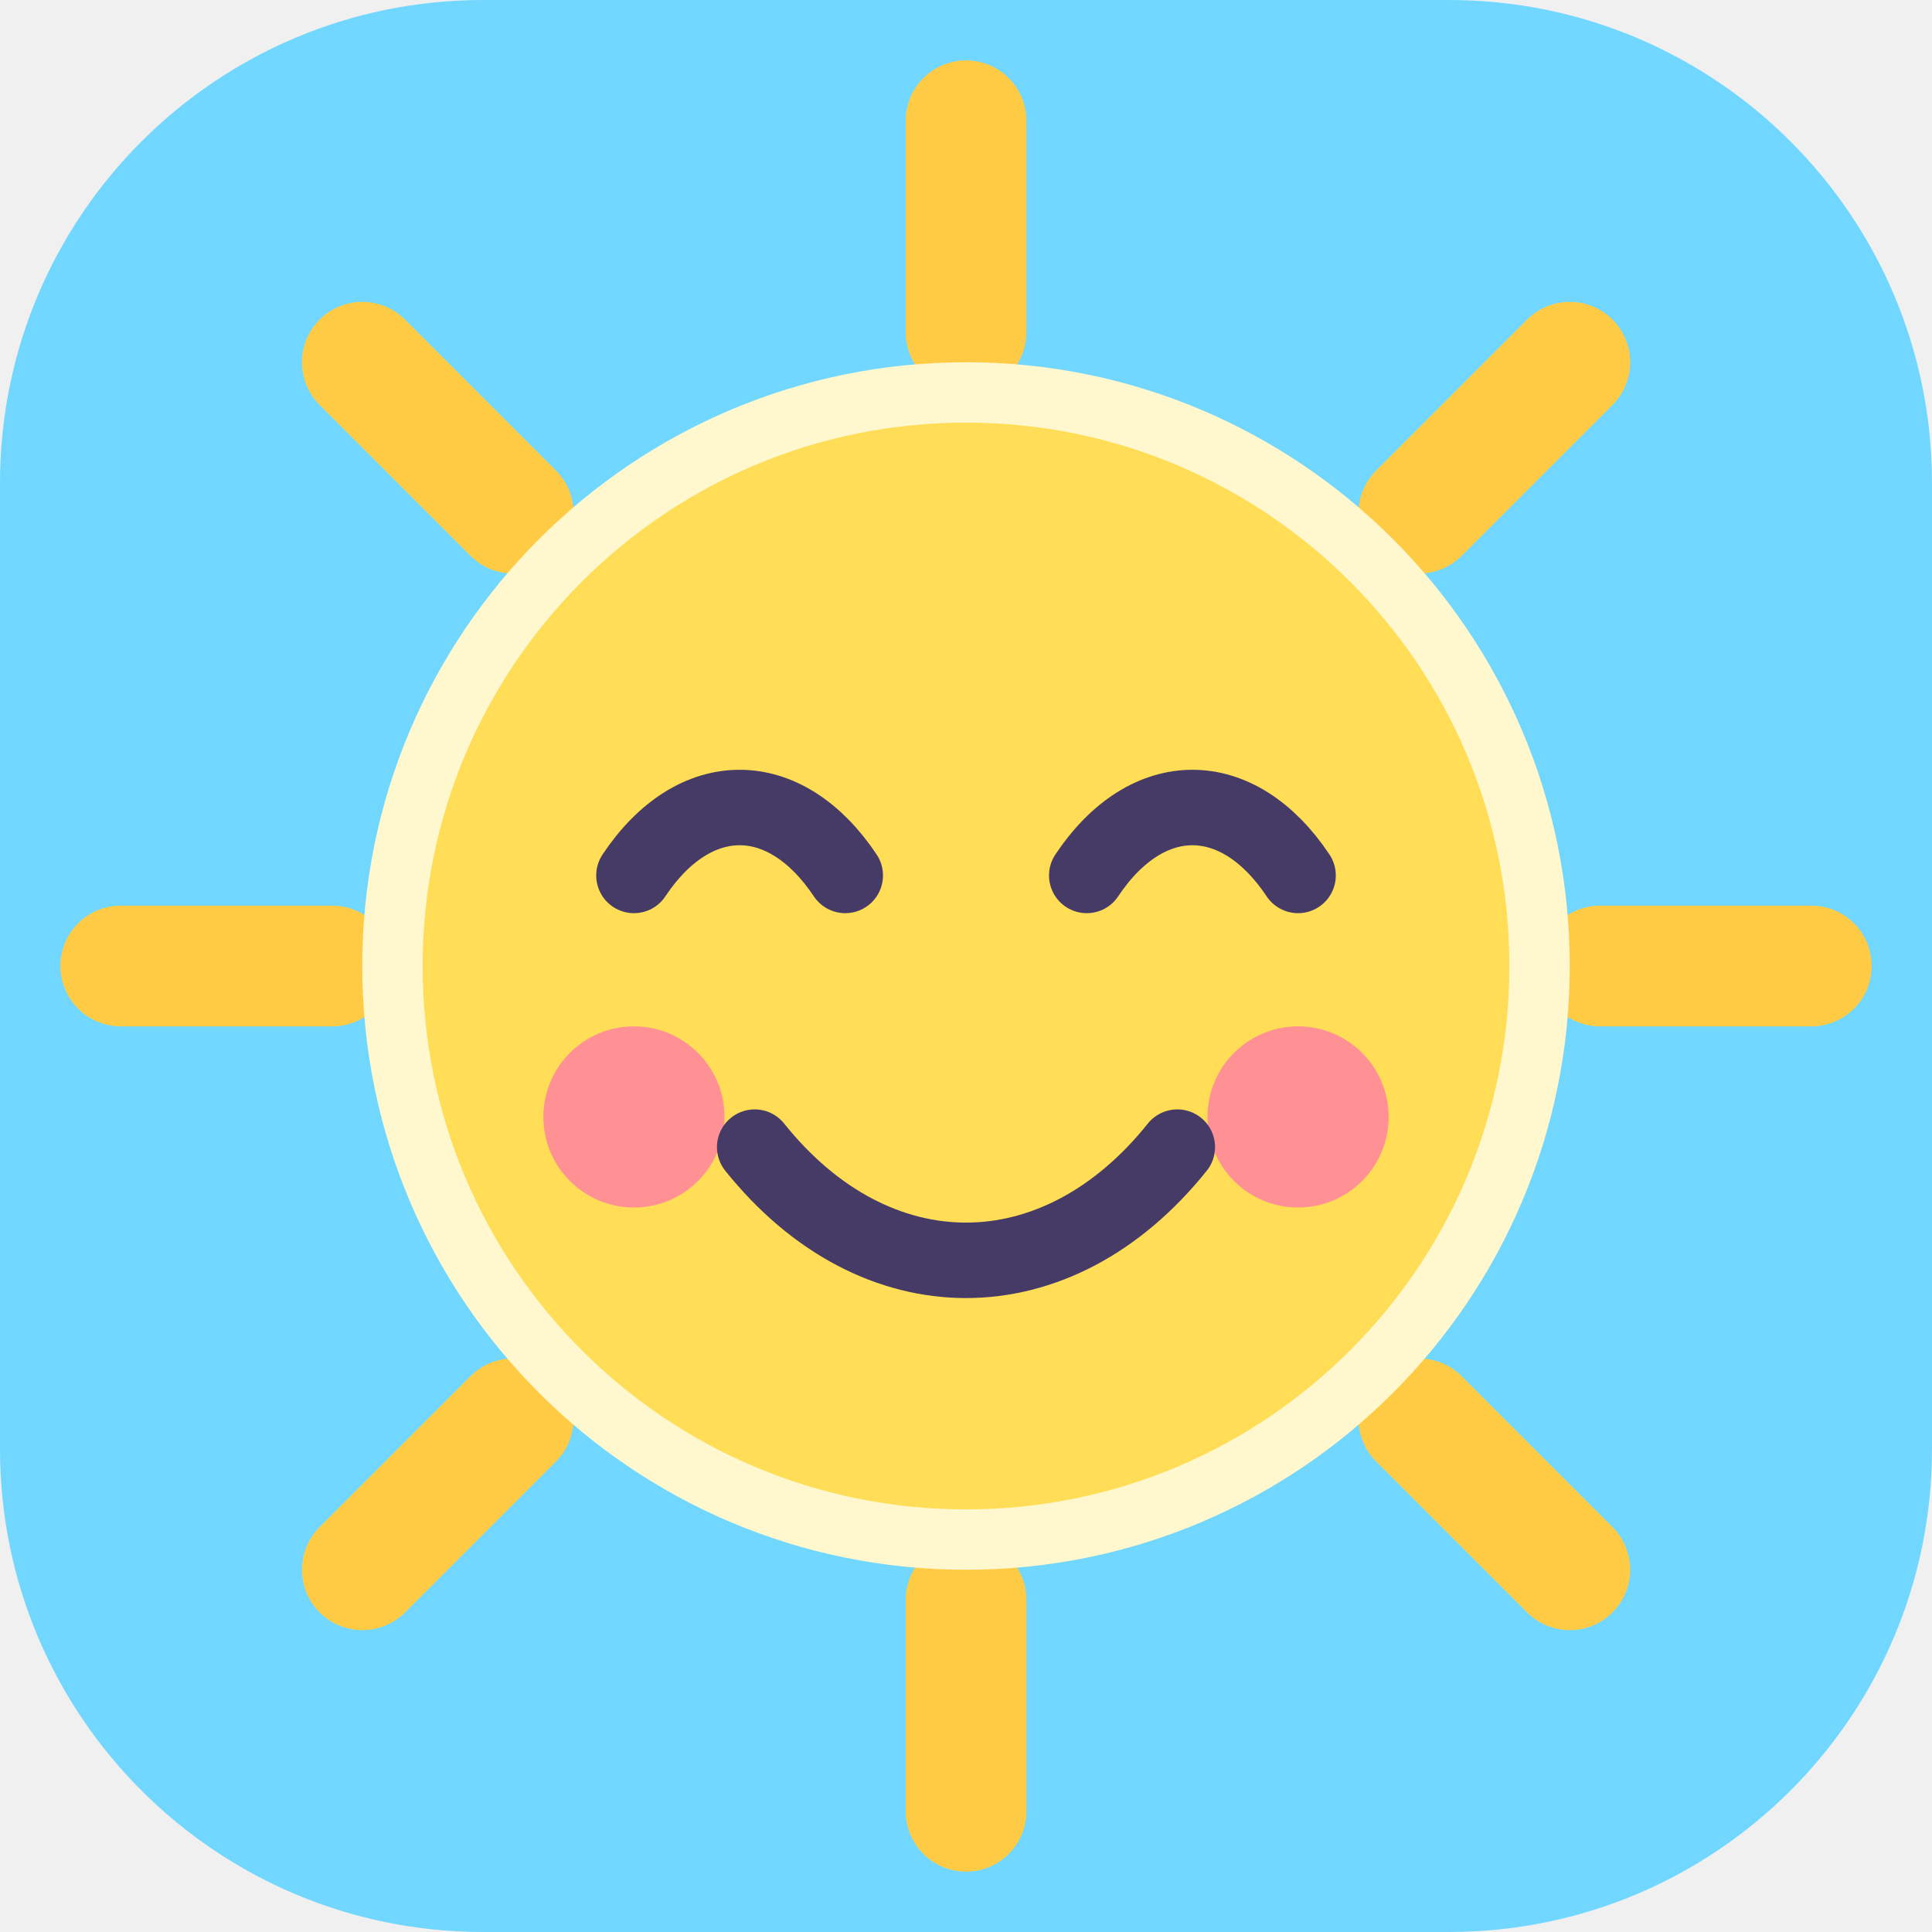
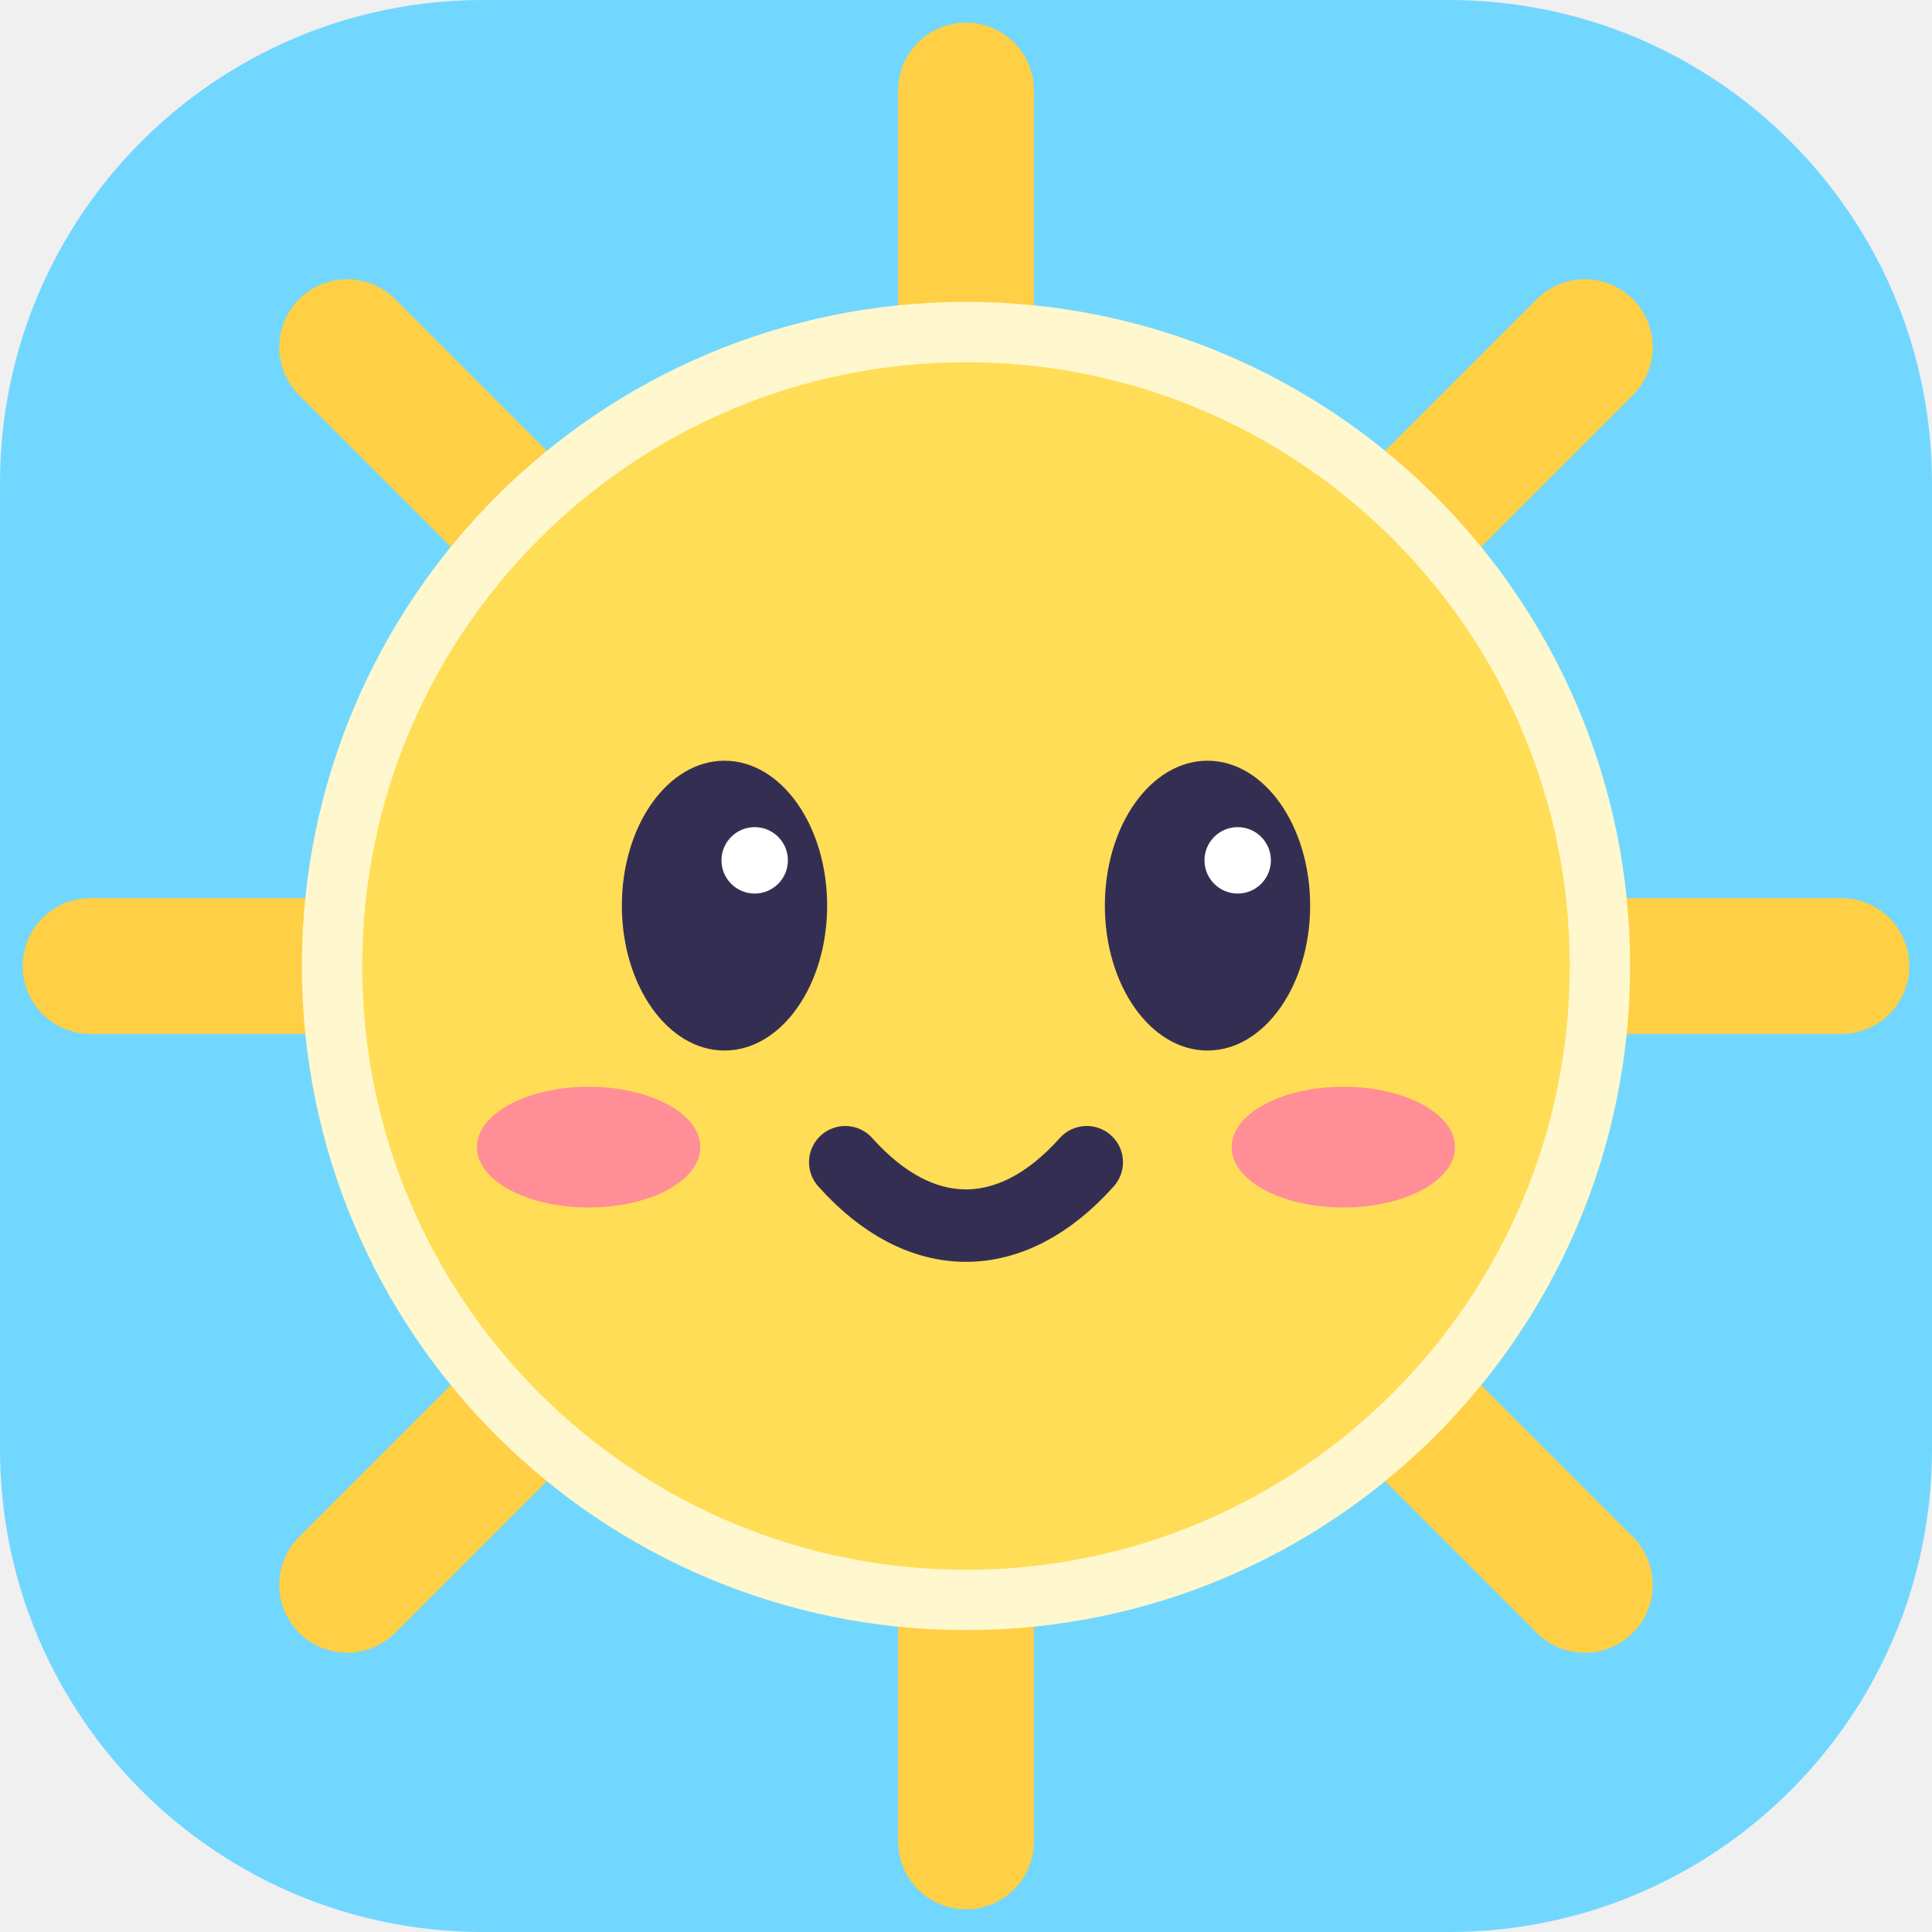
<svg xmlns="http://www.w3.org/2000/svg" viewBox="0 0 64 64">
  <rect width="64" height="64" rx="16" fill="#72d7ff" />
-   <g stroke="#ffcb45" stroke-width="4" stroke-linecap="round">
-     <path d="M32 4v7M32 53v7M4 32h7M53 32h7M12 12l5 5M47 47l5 5M52 12l-5 5M17 47l-5 5" />
-   </g>
-   <circle cx="32" cy="32" r="19" fill="#ffdd57" stroke="#fff7cd" stroke-width="2" />
-   <circle cx="21" cy="37" r="3" fill="#ff6fae" opacity=".7" />
-   <circle cx="43" cy="37" r="3" fill="#ff6fae" opacity=".7" />
-   <g fill="none" stroke="#463b67" stroke-width="2.5" stroke-linecap="round">
-     <path d="M21 29c2-3 5-3 7 0" />
-     <path d="M36 29c2-3 5-3 7 0" />
-     <path class="sun-smile" d="M25 38c4 5 10 5 14 0" />
-   </g>
+   <path d="M32 3v7M32 54v7M3 32h7M54 32h7M11.5 11.5l5 5M47.5 47.5l5 5M52.5 11.5l-5 5M16.5 47.5l-5 5" fill="none" stroke="#ffcf45" stroke-width="4.5" stroke-linecap="round" />
+   <circle cx="32" cy="32" r="21" fill="#ffdd57" stroke="#fff7cd" stroke-width="2" />
+   <ellipse cx="24" cy="30" rx="3.4" ry="4.8" fill="#342f52" />
+   <ellipse cx="40" cy="30" rx="3.4" ry="4.8" fill="#342f52" />
+   <circle class="sun-eye-highlight" cx="25" cy="28.5" r="1.1" fill="#fff" />
+   <circle class="sun-eye-highlight" cx="41" cy="28.5" r="1.1" fill="#fff" />
+   <ellipse cx="19.5" cy="38" rx="3.7" ry="2" fill="#ff6fae" opacity=".72" />
+   <ellipse cx="44.5" cy="38" rx="3.7" ry="2" fill="#ff6fae" opacity=".72" />
+   <path class="sun-smile" d="M28 38.5c2.5 2.8 5.5 2.8 8 0" fill="none" stroke="#342f52" stroke-width="2.4" stroke-linecap="round" />
</svg>
